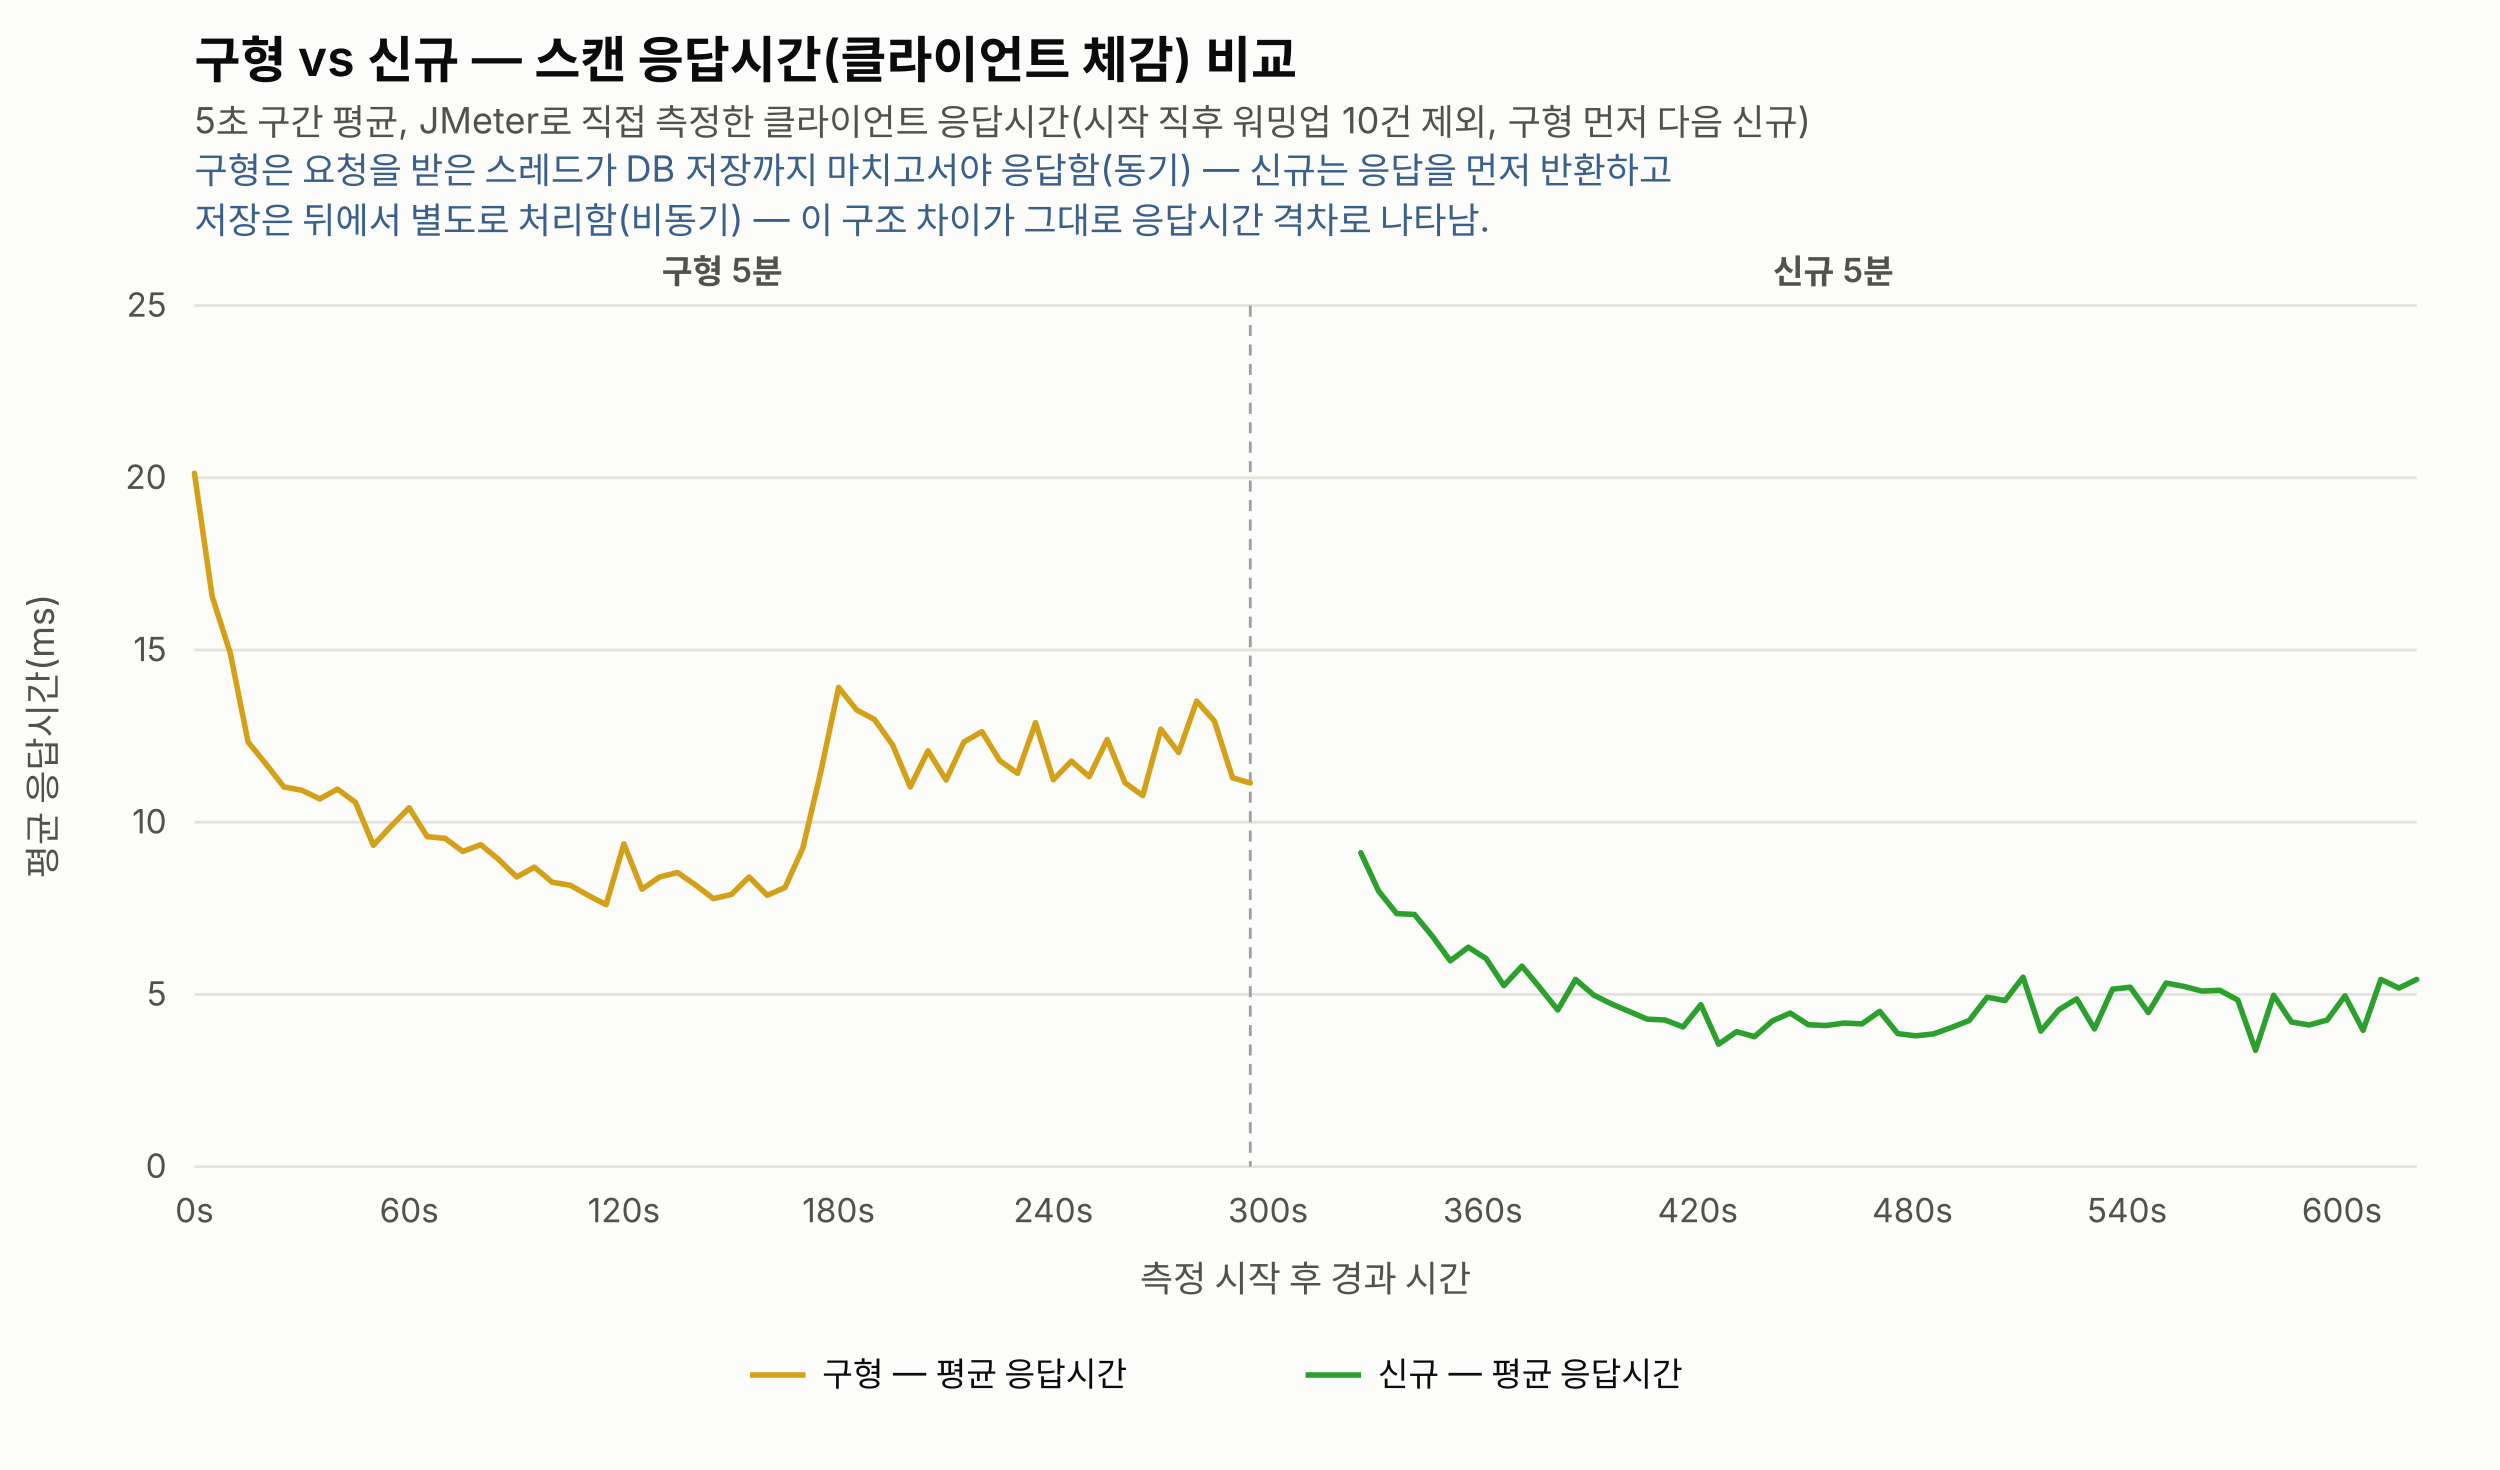
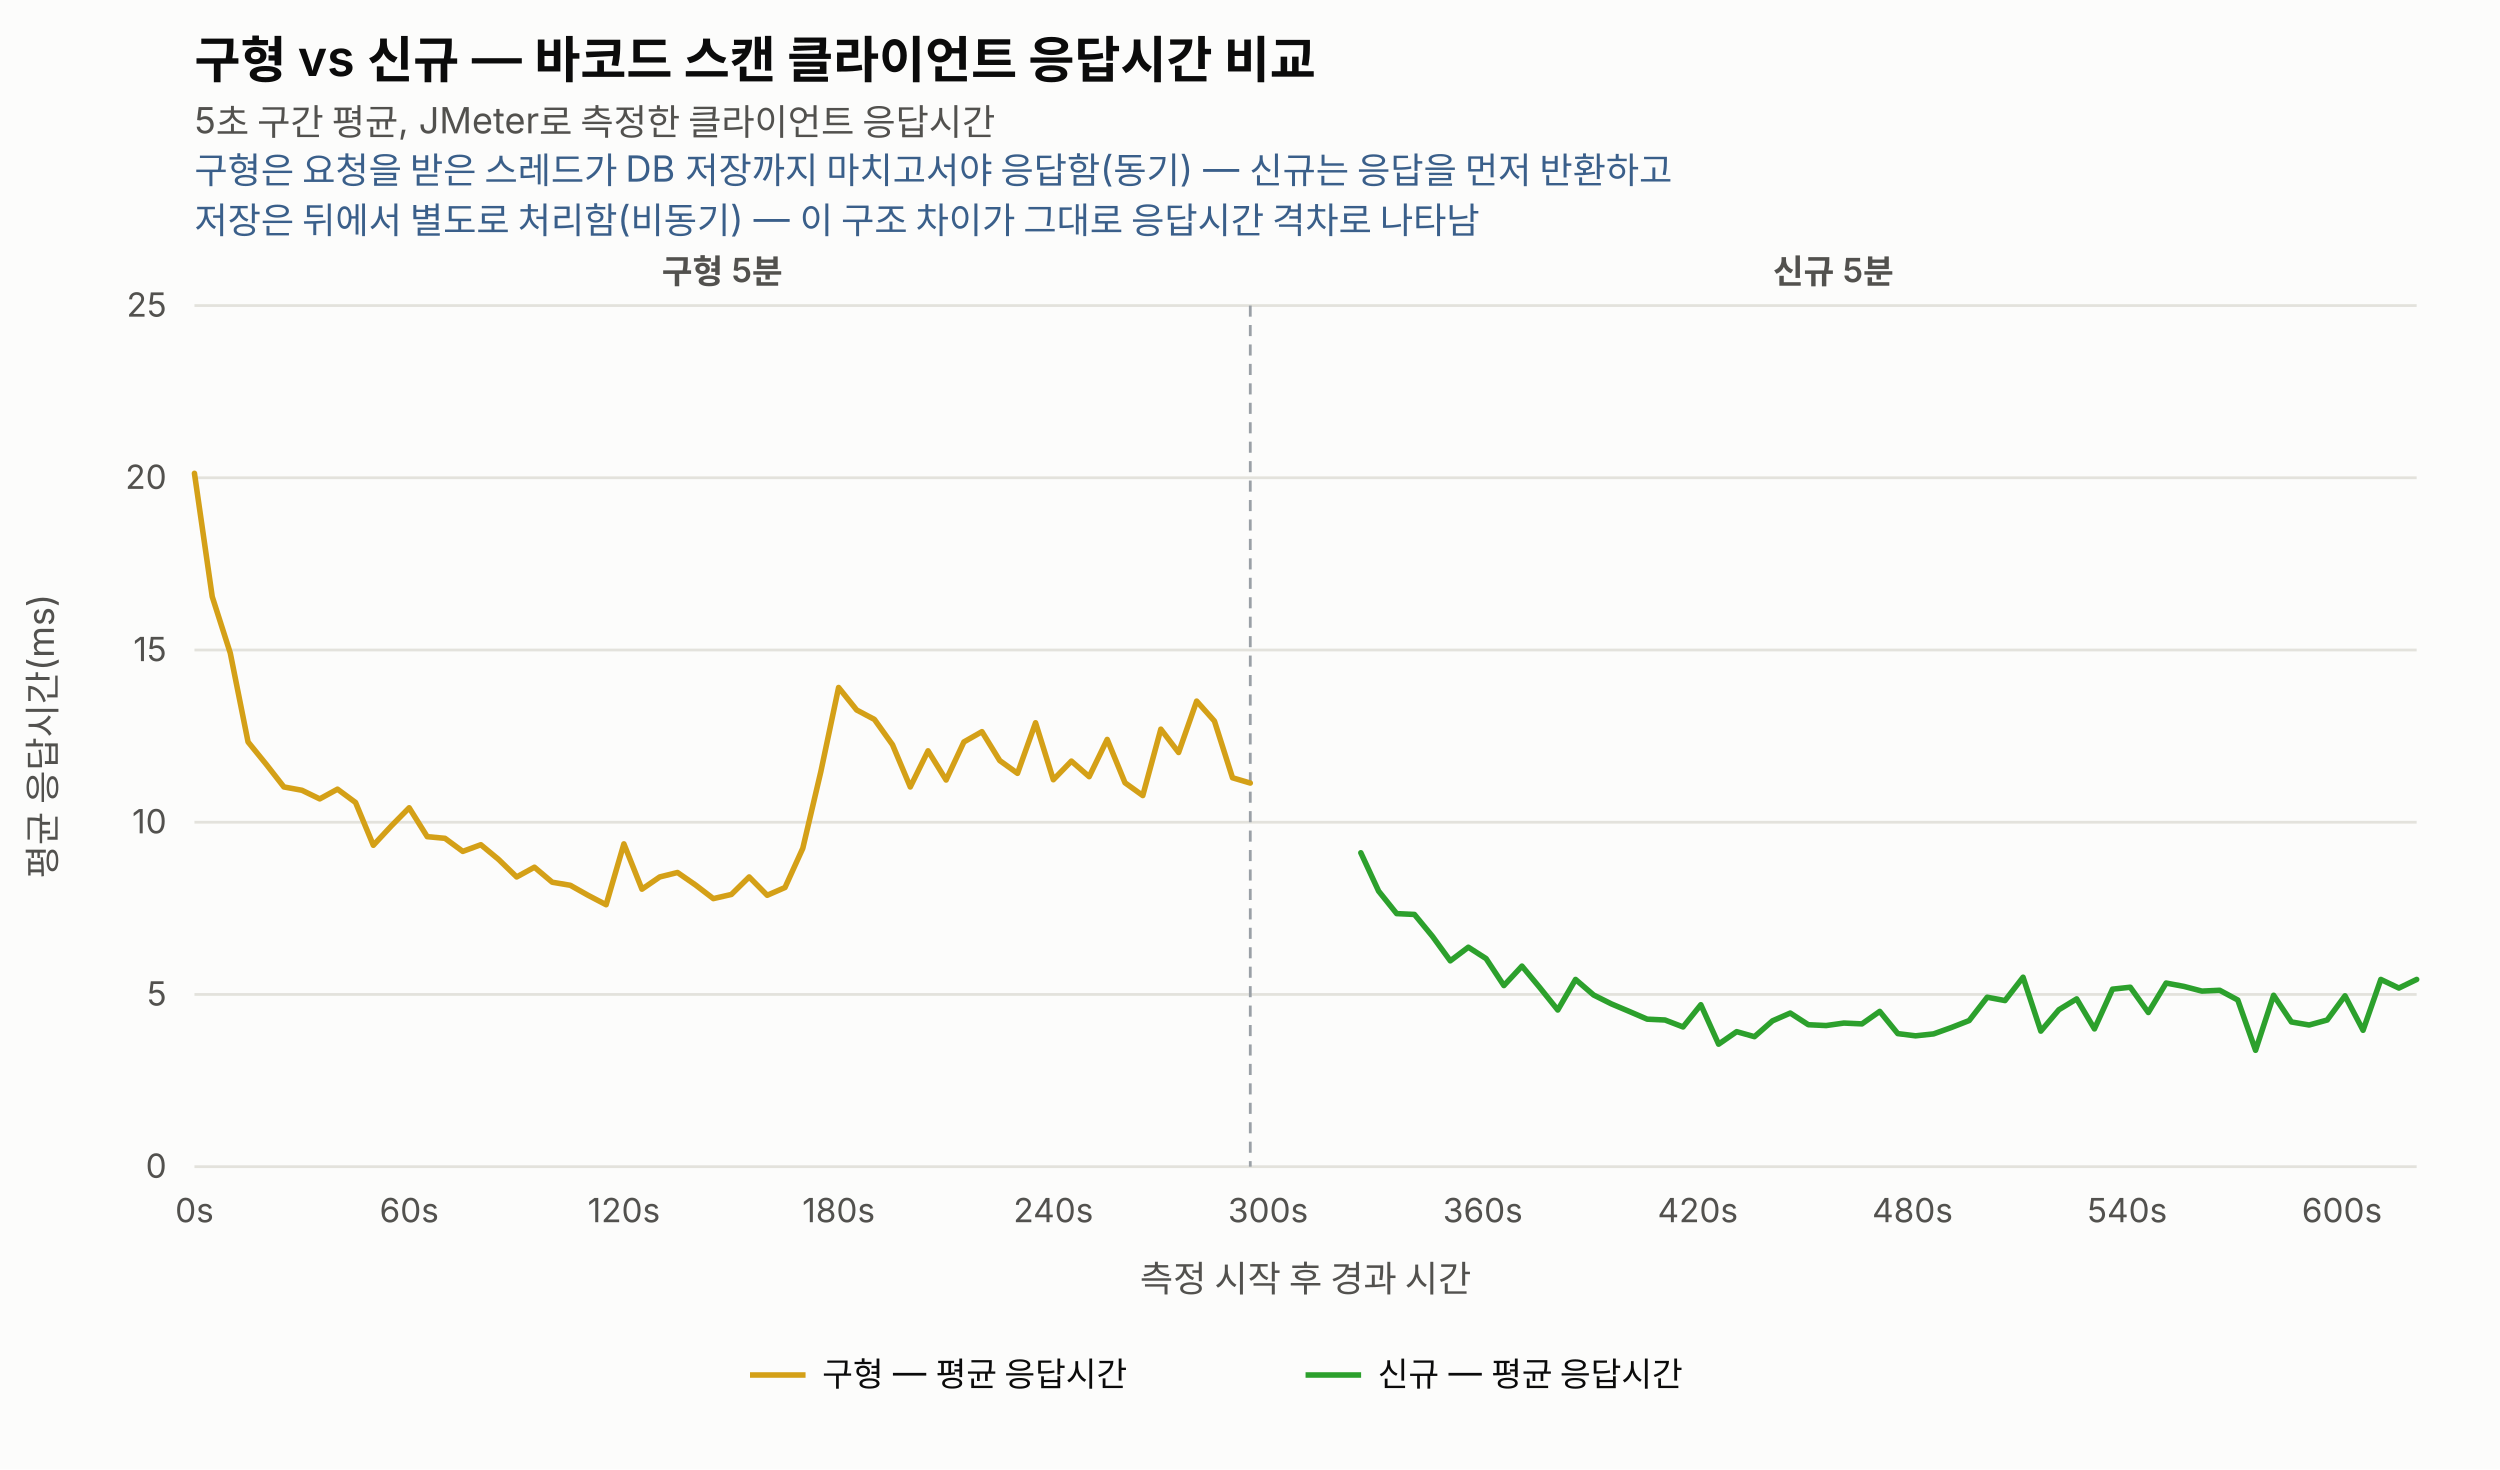
<svg xmlns="http://www.w3.org/2000/svg" width="900" height="529" viewBox="0 0 900 529" font-family="-apple-system, BlinkMacSystemFont, Segoe UI, sans-serif">
  <rect x="0" y="0" width="900" height="529" fill="#fcfcfb" />
-   <text x="70" y="28" font-size="18" font-weight="600" fill="#0b0b0b">구형 vs 신규 — 스캔 응답시간(클라이언트 체감) 비교</text>
-   <text x="70" y="48" font-size="13" fill="#52514e">5초 구간 평균, JMeter로 직접 측정한 클라이언트 응답시간(시작 직후 워밍업 10건 제외, 구형 먼저 다음 신규)</text>
+   <text x="70" y="28" font-size="18" font-weight="600" fill="#0b0b0b">구형 vs 신규 — 바코드 스캔 클라이언트 응답시간 비교</text>
+   <text x="70" y="48" font-size="13" fill="#52514e">5초 구간 평균, JMeter로 측정한 클라이언트 응답시간</text>
  <text x="70" y="66" font-size="13" fill="#3a5f8a">구형은 요청을 받은 스레드가 DB 저장까지 마치고서야 응답함(동기) — 신규는 응답을 먼저 반환하고</text>
-   <text x="70" y="84" font-size="13" fill="#3a5f8a">저장은 뒤에서 별도로 처리함(비동기) — 이 구조 차이가 그대로 응답시간 격차로 나타남.</text>
+   <text x="70" y="84" font-size="13" fill="#3a5f8a">저장은 뒤에서 별도로 처리함(비동기) — 이 구조 차이가 그대로 응답시간 격차로 나타남</text>
  <line x1="70" y1="420.0" x2="870" y2="420.0" stroke="#e3e2dc" stroke-width="1" />
  <line x1="70" y1="358.0" x2="870" y2="358.0" stroke="#e3e2dc" stroke-width="1" />
  <line x1="70" y1="296.0" x2="870" y2="296.0" stroke="#e3e2dc" stroke-width="1" />
  <line x1="70" y1="234.0" x2="870" y2="234.0" stroke="#e3e2dc" stroke-width="1" />
  <line x1="70" y1="172.0" x2="870" y2="172.0" stroke="#e3e2dc" stroke-width="1" />
  <line x1="70" y1="110.0" x2="870" y2="110.0" stroke="#e3e2dc" stroke-width="1" />
  <text x="60" y="424.0" font-size="12" fill="#52514e" text-anchor="end">0</text>
  <text x="60" y="362.0" font-size="12" fill="#52514e" text-anchor="end">5</text>
  <text x="60" y="300.0" font-size="12" fill="#52514e" text-anchor="end">10</text>
  <text x="60" y="238.0" font-size="12" fill="#52514e" text-anchor="end">15</text>
  <text x="60" y="176.0" font-size="12" fill="#52514e" text-anchor="end">20</text>
  <text x="60" y="114.0" font-size="12" fill="#52514e" text-anchor="end">25</text>
  <text x="70.0" y="440" font-size="12" fill="#52514e" text-anchor="middle">0s</text>
  <text x="147.3" y="440" font-size="12" fill="#52514e" text-anchor="middle">60s</text>
  <text x="224.6" y="440" font-size="12" fill="#52514e" text-anchor="middle">120s</text>
  <text x="301.9" y="440" font-size="12" fill="#52514e" text-anchor="middle">180s</text>
  <text x="379.2" y="440" font-size="12" fill="#52514e" text-anchor="middle">240s</text>
  <text x="456.5" y="440" font-size="12" fill="#52514e" text-anchor="middle">300s</text>
  <text x="533.8" y="440" font-size="12" fill="#52514e" text-anchor="middle">360s</text>
  <text x="611.2" y="440" font-size="12" fill="#52514e" text-anchor="middle">420s</text>
  <text x="688.5" y="440" font-size="12" fill="#52514e" text-anchor="middle">480s</text>
  <text x="765.8" y="440" font-size="12" fill="#52514e" text-anchor="middle">540s</text>
  <text x="843.1" y="440" font-size="12" fill="#52514e" text-anchor="middle">600s</text>
  <text x="470" y="465" font-size="13" fill="#52514e" text-anchor="middle">측정 시작 후 경과 시간</text>
  <text x="20" y="265.0" font-size="13" fill="#52514e" text-anchor="middle" transform="rotate(-90 20 265.0)">평균 응답시간(ms)</text>
  <line x1="450.1" y1="110" x2="450.1" y2="420" stroke="#9aa0a6" stroke-width="1" stroke-dasharray="4,3" />
  <text x="260.0" y="102" font-size="12" fill="#52514e" text-anchor="middle" font-weight="600">구형 5분</text>
  <text x="660.0" y="102" font-size="12" fill="#52514e" text-anchor="middle" font-weight="600">신규 5분</text>
  <path d="M 70.0,170.4 L 76.4,214.8 L 82.9,235.1 L 89.3,267.1 L 95.8,275.1 L 102.2,283.3 L 108.7,284.5 L 115.1,287.6 L 121.5,284.1 L 128.0,288.9 L 134.4,304.3 L 140.9,297.3 L 147.3,290.8 L 153.8,301.2 L 160.2,301.8 L 166.6,306.5 L 173.1,304.1 L 179.5,309.4 L 186.0,315.7 L 192.4,312.2 L 198.8,317.6 L 205.3,318.7 L 211.7,322.3 L 218.2,325.7 L 224.6,303.8 L 231.1,320.1 L 237.5,315.7 L 243.9,314.1 L 250.4,318.6 L 256.8,323.5 L 263.3,322.0 L 269.7,315.7 L 276.2,322.3 L 282.6,319.5 L 289.0,305.4 L 295.5,277.8 L 301.9,247.5 L 308.4,255.6 L 314.8,259.0 L 321.3,268.1 L 327.7,283.3 L 334.1,270.3 L 340.6,280.8 L 347.0,267.1 L 353.5,263.4 L 359.9,273.8 L 366.3,278.4 L 372.8,260.2 L 379.2,280.7 L 385.7,274.0 L 392.1,279.6 L 398.6,266.2 L 405.0,281.8 L 411.4,286.4 L 417.9,262.5 L 424.3,270.9 L 430.8,252.4 L 437.2,259.6 L 443.7,280.0 L 450.1,281.9" fill="none" stroke="#d4a017" stroke-width="2" stroke-linecap="round" stroke-linejoin="round" />
  <path d="M 489.9,307.0 L 496.3,320.8 L 502.8,328.9 L 509.2,329.2 L 515.7,337.1 L 522.1,345.9 L 528.6,341.0 L 535.0,345.1 L 541.4,354.8 L 547.9,347.8 L 554.3,355.5 L 560.8,363.6 L 567.2,352.6 L 573.7,358.2 L 580.1,361.4 L 586.5,364.1 L 593.0,366.9 L 599.4,367.2 L 605.9,369.7 L 612.3,361.7 L 618.7,375.9 L 625.2,371.4 L 631.6,373.2 L 638.1,367.5 L 644.5,364.7 L 651.0,368.9 L 657.4,369.2 L 663.8,368.3 L 670.3,368.6 L 676.7,364.1 L 683.2,372.1 L 689.6,372.9 L 696.1,372.2 L 702.5,369.9 L 708.9,367.4 L 715.4,359.0 L 721.8,360.2 L 728.3,351.8 L 734.7,371.2 L 741.2,363.5 L 747.6,359.6 L 754.0,370.4 L 760.5,356.1 L 766.9,355.4 L 773.4,364.5 L 779.8,353.9 L 786.2,355.1 L 792.7,356.8 L 799.1,356.5 L 805.6,360.0 L 812.0,378.1 L 818.5,358.3 L 824.9,367.9 L 831.3,369.0 L 837.8,367.2 L 844.2,358.5 L 850.7,370.9 L 857.1,352.6 L 863.6,355.7 L 870.0,352.6" fill="none" stroke="#2ca02c" stroke-width="2" stroke-linecap="round" stroke-linejoin="round" />
  <line x1="270" y1="495" x2="290" y2="495" stroke="#d4a017" stroke-width="2" />
  <text x="296" y="499" font-size="12" fill="#0b0b0b">구형 — 평균 응답시간</text>
  <line x1="470" y1="495" x2="490" y2="495" stroke="#2ca02c" stroke-width="2" />
  <text x="496" y="499" font-size="12" fill="#0b0b0b">신규 — 평균 응답시간</text>
</svg>
